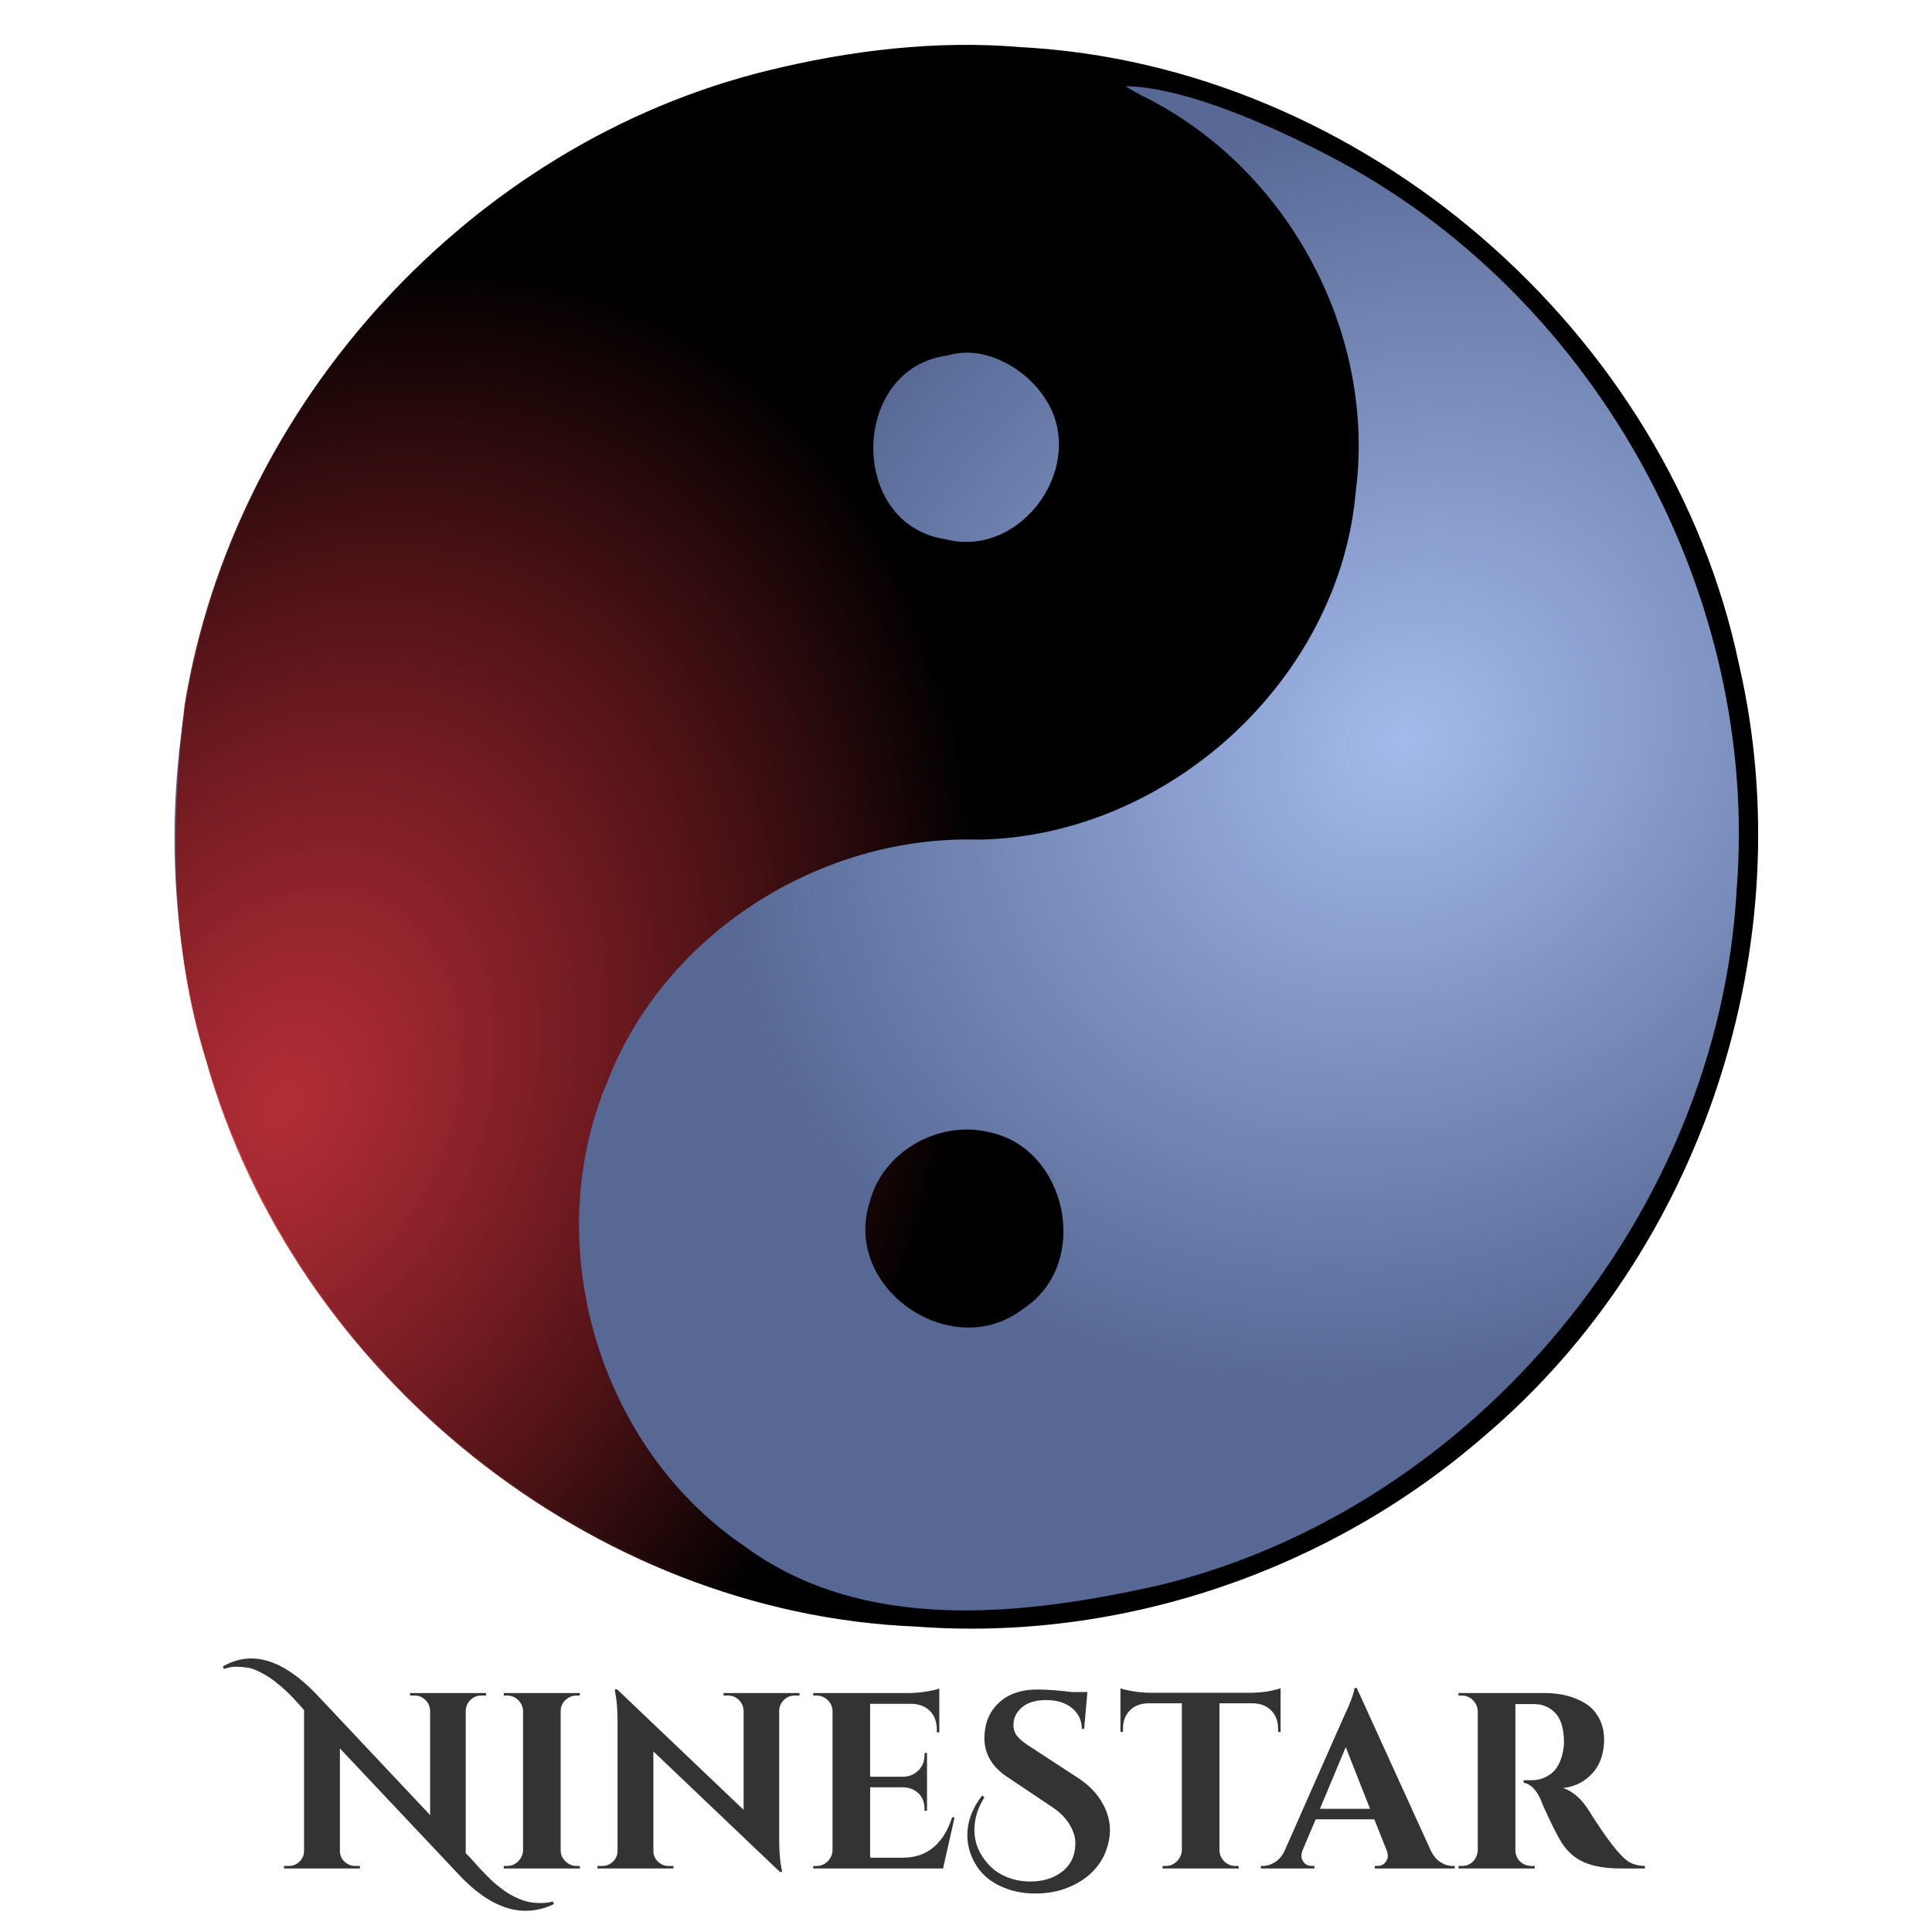
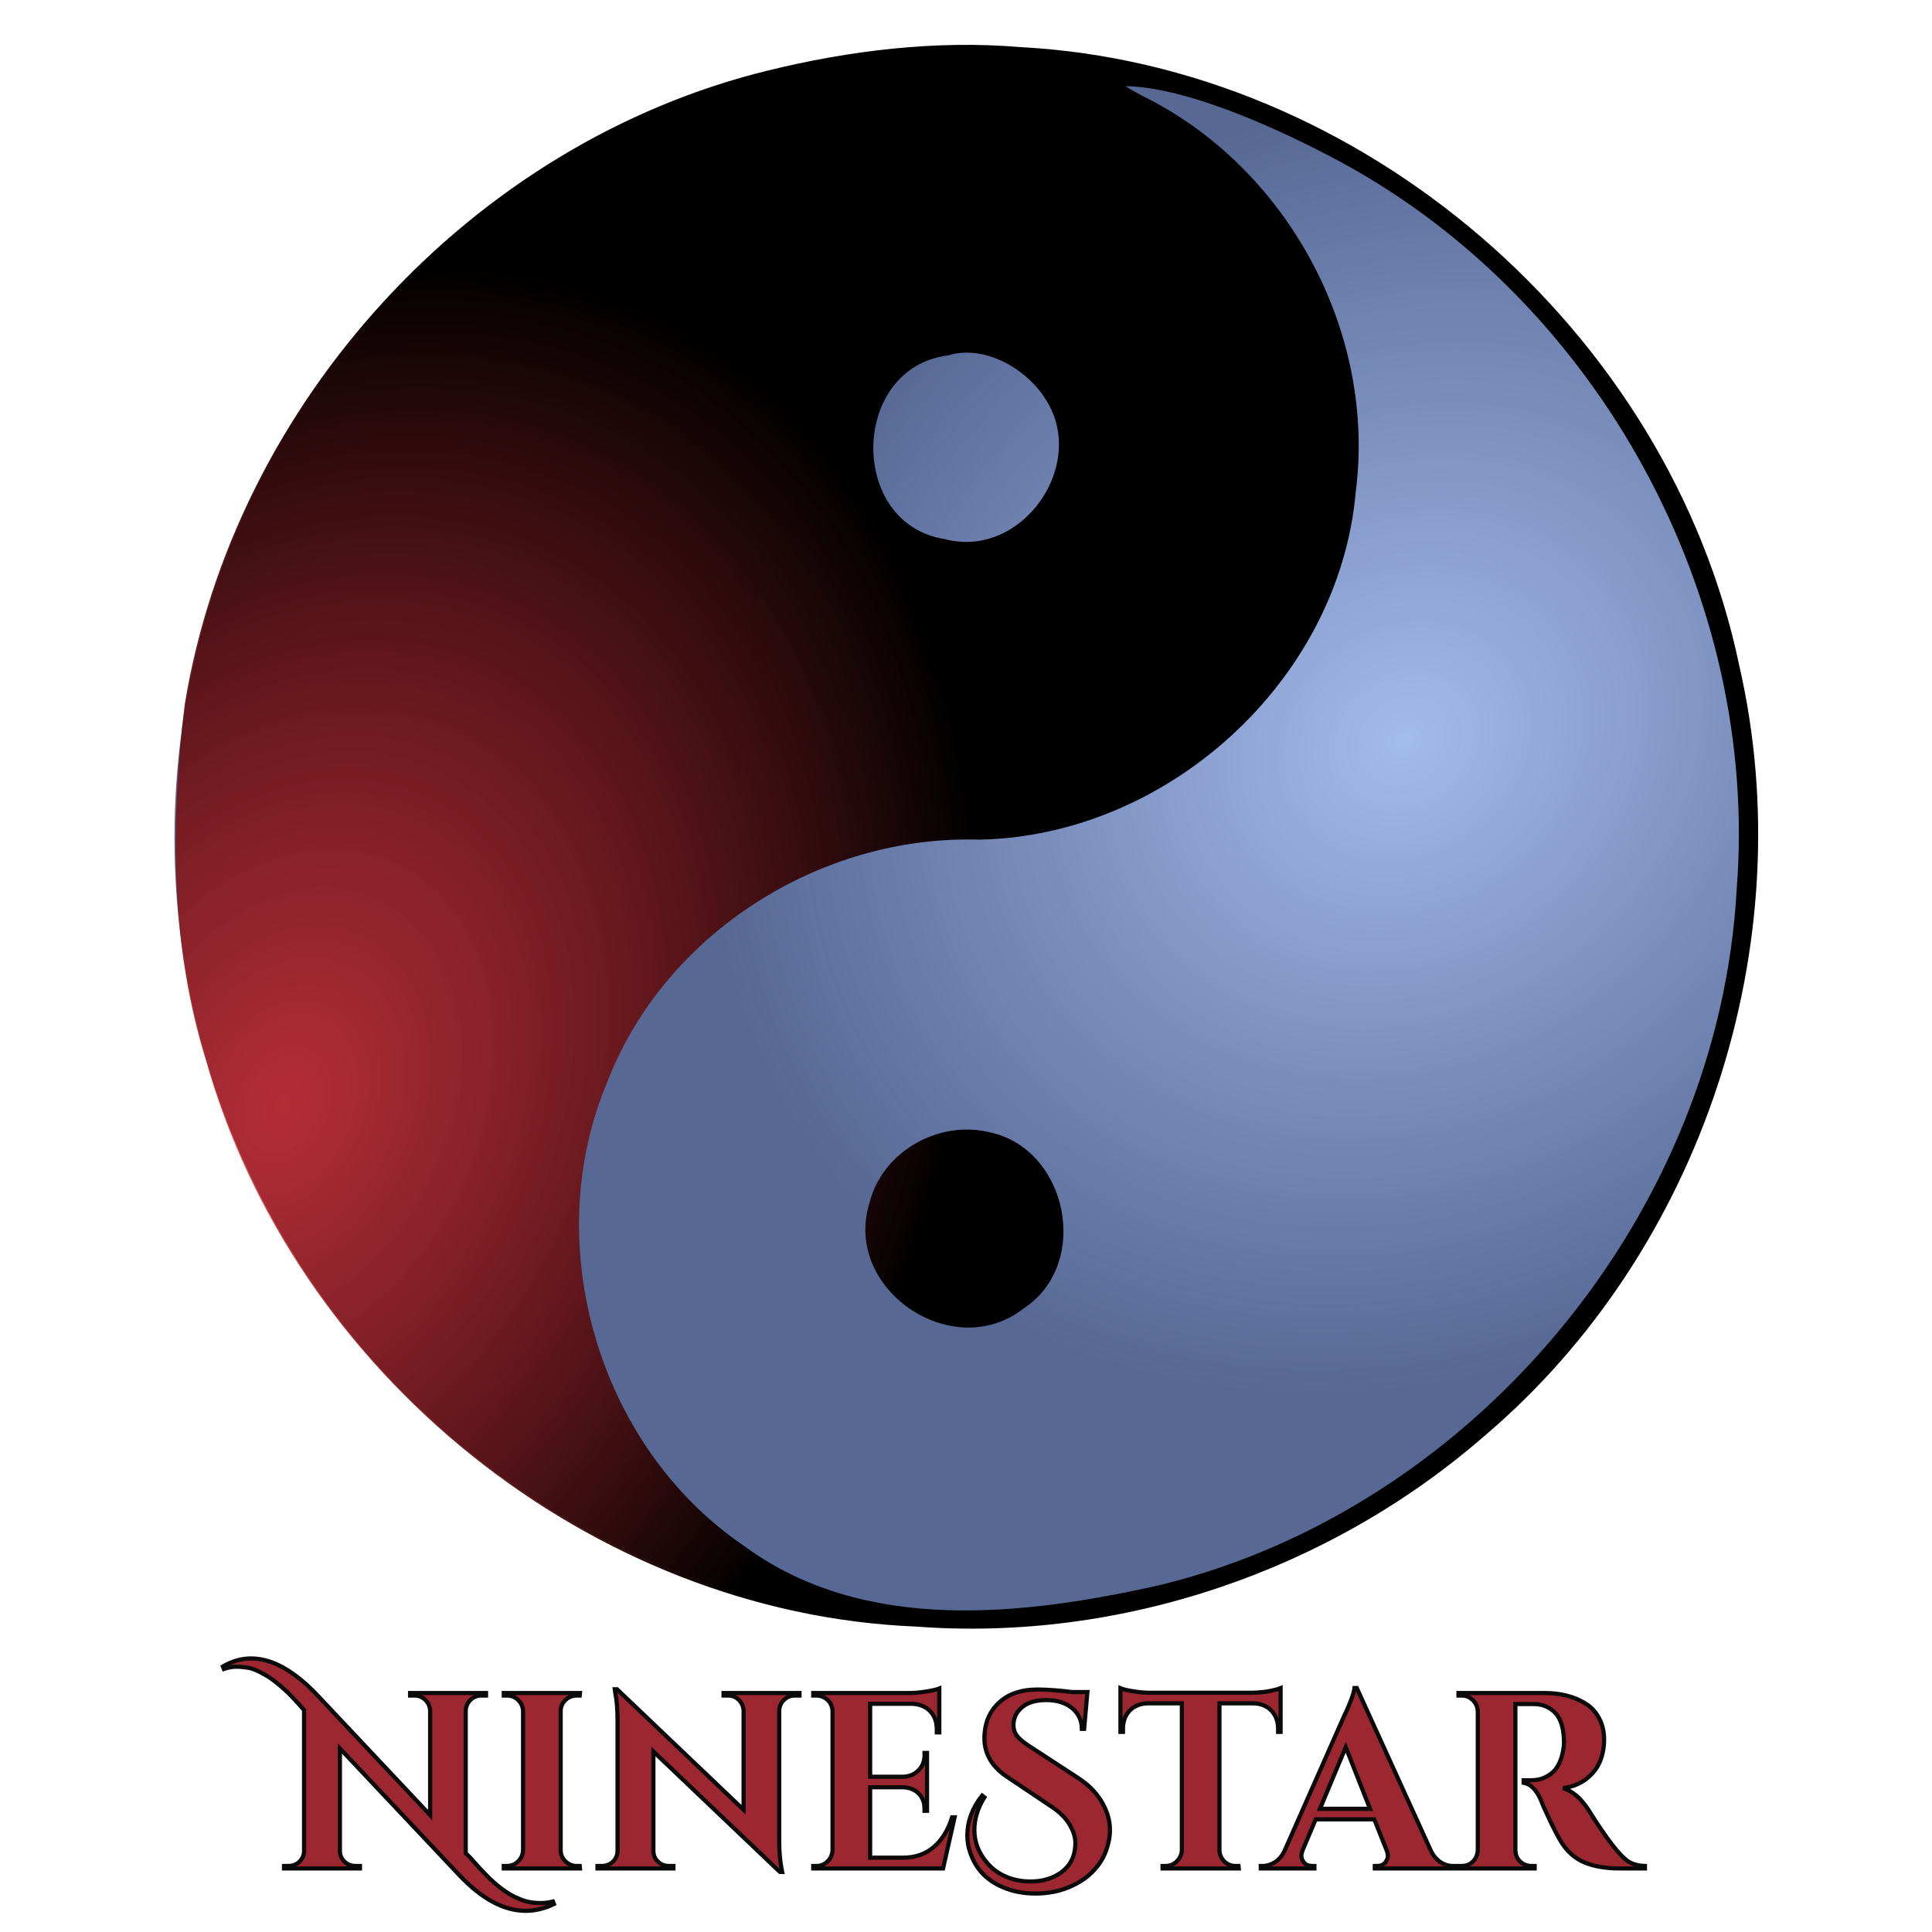
<svg xmlns="http://www.w3.org/2000/svg" viewBox="0 0 462.52 462.546" width="462.52" height="462.546" overflow="visible">
  <defs>
    <radialGradient id="gradient-3" gradientUnits="userSpaceOnUse" cx="448.077" cy="226.951" r="230" gradientTransform="matrix(-0.767497, 0.503715, -0.43678, -0.665508, 802.1679, 128.6021)">
      <stop offset="0" style="stop-color: rgba(133, 164, 230, 1)" />
      <stop offset="1" style="stop-color: rgba(19, 43, 105, 0.953);" />
    </radialGradient>
    <radialGradient id="gradient-2" gradientUnits="userSpaceOnUse" cx="31.799" cy="309.479" r="231.09" gradientTransform="matrix(0.740642, 0.347903, -0.471223, 1.003171, 154.0808, -12.04439)">
      <stop offset="0" style="stop-color: rgba(209, 27, 27, 0.76);" />
      <stop offset="1" style="stop-color: rgba(0, 0, 0, 1)" />
    </radialGradient>
  </defs>
  <g transform="matrix(0.819766, 0, 0, 0.819766, 41.77255, 10.74028)">
    <g id="layer1">
      <g id="g2100">
        <circle id="path1366" cx="230" cy="231.565" r="230" style="fill: url(#gradient-3); fill-opacity: 0.75;" />
        <path d="M247.09,0.664c99.647,5.197,189.384,82.819,209.828,180.264c18.801,81.356-10.646,171.379-74.43,225.417        c-45.255,39.36-106.073,60.106-165.98,55.591c-94.876-3.852-181.74-74.166-207.295-165.361        c-10.475-33.514-10.445-69.492-6.215-104.01C17.413,104.671,86.55,28.758,173.232,7.516        C197.2,1.625,222.447-1.441,247.09,0.664z M282.59,14.85c42.271,20.75,68.405,68.82,62.41,115.59        c-4.789,55.133-54.945,100.693-110.076,101.68c-46.156-1.424-91.676,27.277-108.445,70.59        c-20.08,47.358-2.724,106.799,39.938,135.721c34.97,25.778,81.759,20.311,121.559,11.352        c91.998-22.549,163.129-108.714,168.269-203.226c6.711-85.292-40.25-171.392-115.391-212.214        c-18.817-10.162-45.538-22.039-63.142-22.283l1.947,1.191L282.59,14.85L282.59,14.85z M237.59,317.482        c23.295,4.478,30.344,38.686,10.257,51.65c-20.586,16.035-52.913-5.777-44.799-31.188        C206.774,323.319,222.959,314.094,237.59,317.482z M225.91,90.697c-28.562,3.572-29.325,49.348-0.806,53.67        c22.57,5.914,42.185-22.295,28.877-41.521C248.33,94.286,236.294,87.498,225.91,90.697z" style="fill: url(#gradient-2);" />
      </g>
    </g>
  </g>
-   <path d="M 122.209 453.604 L 122.209 453.604 L 122.209 453.604 C 122.869 453.984 123.619 454.344 124.459 454.684 L 124.459 454.684 L 124.459 454.684 C 125.299 455.024 126.109 455.264 126.889 455.404 L 126.889 455.404 L 126.889 455.404 C 127.669 455.544 128.529 455.614 129.469 455.614 L 129.469 455.614 L 129.469 455.614 C 130.409 455.614 131.379 455.494 132.379 455.254 L 132.379 455.254 L 132.619 455.854 L 132.619 455.854 C 130.379 456.934 128.119 457.474 125.839 457.474 L 125.839 457.474 L 125.839 457.474 C 120.599 457.474 115.259 454.574 109.819 448.774 L 109.819 448.774 L 81.379 418.594 L 81.379 443.134 L 81.379 443.134 C 81.379 444.134 81.739 444.984 82.459 445.684 L 82.459 445.684 L 82.459 445.684 C 83.179 446.384 84.039 446.734 85.039 446.734 L 85.039 446.734 L 86.179 446.734 L 86.179 447.334 L 67.999 447.334 L 67.999 446.734 L 69.079 446.734 L 69.079 446.734 C 70.119 446.734 70.999 446.384 71.719 445.684 L 71.719 445.684 L 71.719 445.684 C 72.439 444.984 72.799 444.114 72.799 443.074 L 72.799 443.074 L 72.799 409.414 L 72.799 409.414 C 70.839 407.174 69.359 405.604 68.359 404.704 L 68.359 404.704 L 68.359 404.704 C 67.359 403.804 66.469 403.054 65.689 402.454 L 65.689 402.454 L 65.689 402.454 C 64.909 401.854 64.159 401.354 63.439 400.954 L 63.439 400.954 L 63.439 400.954 C 61.759 399.994 60.409 399.434 59.389 399.274 L 59.389 399.274 L 59.389 399.274 C 58.369 399.114 57.409 399.034 56.509 399.034 L 56.509 399.034 L 56.509 399.034 C 55.609 399.034 54.639 399.214 53.599 399.574 L 53.599 399.574 L 53.359 398.974 L 53.359 398.974 C 55.559 397.694 57.819 397.054 60.139 397.054 L 60.139 397.054 L 60.139 397.054 C 65.179 397.054 70.519 400.054 76.159 406.054 L 76.159 406.054 L 102.979 434.554 L 102.979 409.594 L 102.979 409.594 C 102.939 408.554 102.559 407.684 101.839 406.984 L 101.839 406.984 L 101.839 406.984 C 101.119 406.284 100.259 405.934 99.259 405.934 L 99.259 405.934 L 98.179 405.934 L 98.179 405.334 L 116.359 405.334 L 116.359 405.934 L 115.219 405.934 L 115.219 405.934 C 114.219 405.934 113.359 406.284 112.639 406.984 L 112.639 406.984 L 112.639 406.984 C 111.919 407.684 111.539 408.534 111.499 409.534 L 111.499 409.534 L 111.499 443.674 L 112.459 444.634 L 112.459 444.634 C 112.699 444.874 113.069 445.284 113.569 445.864 L 113.569 445.864 L 113.569 445.864 C 114.069 446.444 114.519 446.944 114.919 447.364 L 114.919 447.364 L 114.919 447.364 C 115.319 447.784 115.829 448.314 116.449 448.954 L 116.449 448.954 L 116.449 448.954 C 117.069 449.594 117.649 450.154 118.189 450.634 L 118.189 450.634 L 118.189 450.634 C 118.729 451.114 119.369 451.634 120.109 452.194 L 120.109 452.194 L 120.109 452.194 C 120.849 452.754 121.549 453.224 122.209 453.604 ZM 120.612 446.734 L 121.392 446.734 L 121.392 446.734 C 122.432 446.734 123.322 446.364 124.062 445.624 L 124.062 445.624 L 124.062 445.624 C 124.802 444.884 125.192 443.994 125.232 442.954 L 125.232 442.954 L 125.232 409.654 L 125.232 409.654 C 125.192 408.614 124.802 407.734 124.062 407.014 L 124.062 407.014 L 124.062 407.014 C 123.322 406.294 122.432 405.934 121.392 405.934 L 121.392 405.934 L 120.612 405.934 L 120.612 405.334 L 138.852 405.334 L 138.792 405.934 L 138.072 405.934 L 138.072 405.934 C 137.032 405.934 136.132 406.294 135.372 407.014 L 135.372 407.014 L 135.372 407.014 C 134.612 407.734 134.232 408.614 134.232 409.654 L 134.232 409.654 L 134.232 442.954 L 134.232 442.954 C 134.232 443.994 134.612 444.884 135.372 445.624 L 135.372 445.624 L 135.372 445.624 C 136.132 446.364 137.032 446.734 138.072 446.734 L 138.072 446.734 L 138.792 446.734 L 138.852 447.334 L 120.612 447.334 L 120.612 446.734 ZM 191.409 405.934 L 190.269 405.934 L 190.269 405.934 C 189.269 405.934 188.409 406.284 187.689 406.984 L 187.689 406.984 L 187.689 406.984 C 186.969 407.684 186.589 408.534 186.549 409.534 L 186.549 409.534 L 186.549 440.494 L 186.549 440.494 C 186.549 443.174 186.729 445.434 187.089 447.274 L 187.089 447.274 L 187.269 448.174 L 186.729 448.174 L 156.429 419.314 L 156.429 443.134 L 156.429 443.134 C 156.429 444.134 156.789 444.984 157.509 445.684 L 157.509 445.684 L 157.509 445.684 C 158.229 446.384 159.089 446.734 160.089 446.734 L 160.089 446.734 L 161.229 446.734 L 161.229 447.334 L 143.049 447.334 L 143.049 446.734 L 144.129 446.734 L 144.129 446.734 C 145.169 446.734 146.049 446.384 146.769 445.684 L 146.769 445.684 L 146.769 445.684 C 147.489 444.984 147.849 444.114 147.849 443.074 L 147.849 443.074 L 147.849 411.934 L 147.849 411.934 C 147.849 409.294 147.669 407.094 147.309 405.334 L 147.309 405.334 L 147.189 404.434 L 147.729 404.434 L 178.029 433.294 L 178.029 409.594 L 178.029 409.594 C 177.989 408.554 177.609 407.684 176.889 406.984 L 176.889 406.984 L 176.889 406.984 C 176.169 406.284 175.309 405.934 174.309 405.934 L 174.309 405.934 L 173.229 405.934 L 173.229 405.334 L 191.409 405.334 L 191.409 405.934 ZM 194.702 446.734 L 195.482 446.734 L 195.482 446.734 C 196.522 446.734 197.412 446.364 198.152 445.624 L 198.152 445.624 L 198.152 445.624 C 198.892 444.884 199.282 443.994 199.322 442.954 L 199.322 442.954 L 199.322 409.534 L 199.322 409.534 C 199.202 408.134 198.542 407.094 197.342 406.414 L 197.342 406.414 L 197.342 406.414 C 196.742 406.094 196.122 405.934 195.482 405.934 L 195.482 405.934 L 194.702 405.934 L 194.702 405.334 L 217.682 405.334 L 217.682 405.334 C 218.922 405.334 220.282 405.214 221.762 404.974 L 221.762 404.974 L 221.762 404.974 C 223.242 404.734 224.282 404.494 224.882 404.254 L 224.882 404.254 L 224.882 414.754 L 224.282 414.754 L 224.282 414.034 L 224.282 414.034 C 224.282 412.234 223.752 410.784 222.692 409.684 L 222.692 409.684 L 222.692 409.684 C 221.632 408.584 220.202 407.994 218.402 407.914 L 218.402 407.914 L 208.322 407.914 L 208.322 425.374 L 216.242 425.374 L 216.242 425.374 C 217.722 425.334 218.942 424.824 219.902 423.844 L 219.902 423.844 L 219.902 423.844 C 220.862 422.864 221.342 421.654 221.342 420.214 L 221.342 420.214 L 221.342 419.674 L 221.942 419.674 L 221.942 433.534 L 221.342 433.534 L 221.342 433.054 L 221.342 433.054 C 221.342 431.054 220.542 429.574 218.942 428.614 L 218.942 428.614 L 218.942 428.614 C 218.142 428.174 217.262 427.934 216.302 427.894 L 216.302 427.894 L 208.322 427.894 L 208.322 444.754 L 216.182 444.754 L 216.182 444.754 C 219.102 444.754 221.552 443.914 223.532 442.234 L 223.532 442.234 L 223.532 442.234 C 225.512 440.554 226.982 438.174 227.942 435.094 L 227.942 435.094 L 228.542 435.094 L 225.782 447.334 L 194.702 447.334 L 194.702 446.734 ZM 235.137 429.874 L 235.677 430.294 L 235.677 430.294 C 234.077 432.854 233.277 435.474 233.277 438.154 L 233.277 438.154 L 233.277 438.154 C 233.277 441.074 234.337 443.734 236.457 446.134 L 236.457 446.134 L 236.457 446.134 C 237.617 447.494 239.087 448.554 240.867 449.314 L 240.867 449.314 L 240.867 449.314 C 242.647 450.074 244.597 450.454 246.717 450.454 L 246.717 450.454 L 246.717 450.454 C 248.837 450.454 250.737 450.054 252.417 449.254 L 252.417 449.254 L 252.417 449.254 C 255.777 447.614 257.457 444.934 257.457 441.214 L 257.457 441.214 L 257.457 441.214 C 257.457 439.814 256.987 438.334 256.047 436.774 L 256.047 436.774 L 256.047 436.774 C 255.107 435.214 253.697 433.814 251.817 432.574 L 251.817 432.574 L 241.617 425.734 L 241.617 425.734 C 237.657 423.254 235.677 420.054 235.677 416.134 L 235.677 416.134 L 235.677 416.134 C 235.677 415.734 235.697 415.334 235.737 414.934 L 235.737 414.934 L 235.737 414.934 C 235.977 411.854 237.207 409.344 239.427 407.404 L 239.427 407.404 L 239.427 407.404 C 241.647 405.464 244.617 404.494 248.337 404.494 L 248.337 404.494 L 248.337 404.494 C 250.617 404.494 253.377 404.694 256.617 405.094 L 256.617 405.094 L 260.337 405.094 L 259.557 413.914 L 259.017 413.914 L 259.017 413.914 C 258.977 411.834 258.177 410.164 256.617 408.904 L 256.617 408.904 L 256.617 408.904 C 255.057 407.644 252.997 407.014 250.437 407.014 L 250.437 407.014 L 250.437 407.014 C 247.317 407.014 245.057 407.954 243.657 409.834 L 243.657 409.834 L 243.657 409.834 C 242.977 410.794 242.637 411.834 242.637 412.954 L 242.637 412.954 L 242.637 412.954 C 242.637 414.074 242.977 415.024 243.657 415.804 L 243.657 415.804 L 243.657 415.804 C 244.337 416.584 245.417 417.434 246.897 418.354 L 246.897 418.354 L 258.117 425.674 L 258.117 425.674 C 260.397 427.154 262.177 428.894 263.457 430.894 L 263.457 430.894 L 263.457 430.894 C 264.977 433.254 265.737 435.674 265.737 438.154 L 265.737 438.154 L 265.737 438.154 C 265.737 439.754 265.407 441.444 264.747 443.224 L 264.747 443.224 L 264.747 443.224 C 264.087 445.004 263.007 446.654 261.507 448.174 L 261.507 448.174 L 261.507 448.174 C 260.007 449.694 258.077 450.934 255.717 451.894 L 255.717 451.894 L 255.717 451.894 C 253.357 452.854 250.747 453.334 247.887 453.334 L 247.887 453.334 L 247.887 453.334 C 245.027 453.334 242.437 452.834 240.117 451.834 L 240.117 451.834 L 240.117 451.834 C 235.837 450.034 233.117 446.894 231.957 442.414 L 231.957 442.414 L 231.957 442.414 C 231.717 441.454 231.597 440.454 231.597 439.414 L 231.597 439.414 L 231.597 439.414 C 231.597 436.054 232.777 432.874 235.137 429.874 L 235.137 429.874 ZM 299.992 407.794 L 291.952 407.794 L 291.952 443.014 L 291.952 443.014 C 291.992 444.054 292.382 444.934 293.122 445.654 L 293.122 445.654 L 293.122 445.654 C 293.862 446.374 294.752 446.734 295.792 446.734 L 295.792 446.734 L 296.512 446.734 L 296.572 447.334 L 278.332 447.334 L 278.332 446.734 L 279.112 446.734 L 279.112 446.734 C 280.112 446.734 280.982 446.374 281.722 445.654 L 281.722 445.654 L 281.722 445.654 C 282.462 444.934 282.872 444.074 282.952 443.074 L 282.952 443.074 L 282.952 407.794 L 274.852 407.794 L 274.852 407.794 C 273.012 407.834 271.552 408.414 270.472 409.534 L 270.472 409.534 L 270.472 409.534 C 269.392 410.654 268.852 412.114 268.852 413.914 L 268.852 413.914 L 268.852 414.634 L 268.252 414.634 L 268.252 404.194 L 268.252 404.194 C 268.812 404.434 269.822 404.674 271.282 404.914 L 271.282 404.914 L 271.282 404.914 C 272.742 405.154 274.092 405.274 275.332 405.274 L 275.332 405.274 L 299.512 405.274 L 299.512 405.274 C 301.472 405.234 303.072 405.074 304.312 404.794 L 304.312 404.794 L 304.312 404.794 C 305.552 404.514 306.312 404.314 306.592 404.194 L 306.592 404.194 L 306.592 414.634 L 305.992 414.634 L 305.992 413.914 L 305.992 413.914 C 305.992 412.114 305.452 410.654 304.372 409.534 L 304.372 409.534 L 304.372 409.534 C 303.292 408.414 301.832 407.834 299.992 407.794 L 299.992 407.794 ZM 347.747 446.734 L 347.747 446.734 L 348.287 446.734 L 348.287 447.334 L 329.147 447.334 L 329.147 446.734 L 329.687 446.734 L 329.687 446.734 C 330.567 446.734 331.217 446.464 331.637 445.924 L 331.637 445.924 L 331.637 445.924 C 332.057 445.384 332.267 444.874 332.267 444.394 L 332.267 444.394 L 332.267 444.394 C 332.267 443.914 332.167 443.434 331.967 442.954 L 331.967 442.954 L 329.027 435.574 L 314.987 435.574 L 311.867 442.954 L 311.867 442.954 C 311.667 443.474 311.567 443.964 311.567 444.424 L 311.567 444.424 L 311.567 444.424 C 311.567 444.884 311.777 445.384 312.197 445.924 L 312.197 445.924 L 312.197 445.924 C 312.617 446.464 313.287 446.734 314.207 446.734 L 314.207 446.734 L 314.687 446.734 L 314.687 447.334 L 301.847 447.334 L 301.847 446.734 L 302.387 446.734 L 302.387 446.734 C 303.307 446.734 304.227 446.454 305.147 445.894 L 305.147 445.894 L 305.147 445.894 C 306.067 445.334 306.827 444.494 307.427 443.374 L 307.427 443.374 L 321.287 411.994 L 321.287 411.994 C 323.167 408.034 324.167 405.414 324.287 404.134 L 324.287 404.134 L 324.827 404.134 L 342.647 443.254 L 342.647 443.254 C 343.247 444.414 344.007 445.284 344.927 445.864 L 344.927 445.864 L 344.927 445.864 C 345.847 446.444 346.787 446.734 347.747 446.734 Z M 322.187 418.294 L 316.007 433.054 L 328.007 433.054 L 322.187 418.294 ZM 365.561 407.974 L 365.561 407.974 L 362.981 407.974 L 362.981 407.974 C 362.901 407.974 362.841 407.974 362.801 407.974 L 362.801 407.974 L 362.801 442.954 L 362.801 442.954 C 362.841 444.434 363.481 445.534 364.721 446.254 L 364.721 446.254 L 364.721 446.254 C 365.321 446.574 365.961 446.734 366.641 446.734 L 366.641 446.734 L 367.421 446.734 L 367.421 447.334 L 349.181 447.334 L 349.181 446.734 L 349.961 446.734 L 349.961 446.734 C 351.401 446.734 352.501 446.114 353.261 444.874 L 353.261 444.874 L 353.261 444.874 C 353.581 444.314 353.761 443.694 353.801 443.014 L 353.801 443.014 L 353.801 409.714 L 353.801 409.714 C 353.761 408.674 353.371 407.784 352.631 407.044 L 352.631 407.044 L 352.631 407.044 C 351.891 406.304 351.001 405.934 349.961 405.934 L 349.961 405.934 L 349.181 405.934 L 349.181 405.334 L 369.761 405.334 L 369.761 405.334 C 373.641 405.334 376.921 406.174 379.601 407.854 L 379.601 407.854 L 379.601 407.854 C 380.961 408.694 382.041 409.864 382.841 411.364 L 382.841 411.364 L 382.841 411.364 C 383.641 412.864 384.041 414.564 384.041 416.464 L 384.041 416.464 L 384.041 416.464 C 384.041 418.364 383.711 420.114 383.051 421.714 L 383.051 421.714 L 383.051 421.714 C 382.391 423.314 381.291 424.714 379.751 425.914 L 379.751 425.914 L 379.751 425.914 C 378.211 427.114 376.361 427.834 374.201 428.074 L 374.201 428.074 L 374.201 428.074 C 376.521 428.834 378.561 430.594 380.321 433.354 L 380.321 433.354 L 380.321 433.354 C 384.641 440.274 387.841 444.394 389.921 445.714 L 389.921 445.714 L 389.921 445.714 C 390.961 446.354 392.261 446.694 393.821 446.734 L 393.821 446.734 L 393.821 447.334 L 387.941 447.334 L 387.941 447.334 C 384.541 447.334 381.701 446.864 379.421 445.924 L 379.421 445.924 L 379.421 445.924 C 377.141 444.984 375.281 443.374 373.841 441.094 L 373.841 441.094 L 373.841 441.094 C 373.121 439.934 372.201 438.184 371.081 435.844 L 371.081 435.844 L 371.081 435.844 C 369.961 433.504 369.221 431.834 368.861 430.834 L 368.861 430.834 L 368.861 430.834 C 367.781 428.434 366.421 427.094 364.781 426.814 L 364.781 426.814 L 364.781 426.214 L 366.641 426.214 L 366.641 426.214 C 368.441 426.214 370.031 425.674 371.411 424.594 L 371.411 424.594 L 371.411 424.594 C 372.791 423.514 373.721 421.754 374.201 419.314 L 374.201 419.314 L 374.201 419.314 C 374.361 418.474 374.441 417.814 374.441 417.334 L 374.441 417.334 L 374.441 417.334 C 374.441 414.054 373.781 411.684 372.461 410.224 L 372.461 410.224 L 372.461 410.224 C 371.141 408.764 369.441 408.014 367.361 407.974 L 367.361 407.974 L 367.361 407.974 C 366.961 407.974 366.361 407.974 365.561 407.974 Z" transform="matrix(1, 0, 0, 1, 0, -7.105427357601002e-15)" style="fill: rgb(51, 51, 51); white-space: pre;" />
+   <path d="M 122.209 453.604 L 122.209 453.604 L 122.209 453.604 C 122.869 453.984 123.619 454.344 124.459 454.684 L 124.459 454.684 L 124.459 454.684 C 125.299 455.024 126.109 455.264 126.889 455.404 L 126.889 455.404 L 126.889 455.404 C 127.669 455.544 128.529 455.614 129.469 455.614 L 129.469 455.614 L 129.469 455.614 C 130.409 455.614 131.379 455.494 132.379 455.254 L 132.379 455.254 L 132.619 455.854 L 132.619 455.854 C 130.379 456.934 128.119 457.474 125.839 457.474 L 125.839 457.474 L 125.839 457.474 C 120.599 457.474 115.259 454.574 109.819 448.774 L 109.819 448.774 L 81.379 418.594 L 81.379 443.134 L 81.379 443.134 C 81.379 444.134 81.739 444.984 82.459 445.684 L 82.459 445.684 L 82.459 445.684 C 83.179 446.384 84.039 446.734 85.039 446.734 L 85.039 446.734 L 86.179 446.734 L 86.179 447.334 L 67.999 447.334 L 67.999 446.734 L 69.079 446.734 L 69.079 446.734 C 70.119 446.734 70.999 446.384 71.719 445.684 L 71.719 445.684 L 71.719 445.684 C 72.439 444.984 72.799 444.114 72.799 443.074 L 72.799 443.074 L 72.799 409.414 L 72.799 409.414 C 70.839 407.174 69.359 405.604 68.359 404.704 L 68.359 404.704 L 68.359 404.704 C 67.359 403.804 66.469 403.054 65.689 402.454 L 65.689 402.454 L 65.689 402.454 C 64.909 401.854 64.159 401.354 63.439 400.954 L 63.439 400.954 L 63.439 400.954 C 61.759 399.994 60.409 399.434 59.389 399.274 L 59.389 399.274 L 59.389 399.274 C 58.369 399.114 57.409 399.034 56.509 399.034 L 56.509 399.034 L 56.509 399.034 C 55.609 399.034 54.639 399.214 53.599 399.574 L 53.599 399.574 L 53.359 398.974 L 53.359 398.974 C 55.559 397.694 57.819 397.054 60.139 397.054 L 60.139 397.054 L 60.139 397.054 C 65.179 397.054 70.519 400.054 76.159 406.054 L 76.159 406.054 L 102.979 434.554 L 102.979 409.594 L 102.979 409.594 C 102.939 408.554 102.559 407.684 101.839 406.984 L 101.839 406.984 L 101.839 406.984 C 101.119 406.284 100.259 405.934 99.259 405.934 L 99.259 405.934 L 98.179 405.934 L 98.179 405.334 L 116.359 405.334 L 116.359 405.934 L 115.219 405.934 L 115.219 405.934 C 114.219 405.934 113.359 406.284 112.639 406.984 L 112.639 406.984 L 112.639 406.984 C 111.919 407.684 111.539 408.534 111.499 409.534 L 111.499 409.534 L 111.499 443.674 L 112.459 444.634 L 112.459 444.634 C 112.699 444.874 113.069 445.284 113.569 445.864 L 113.569 445.864 L 113.569 445.864 C 114.069 446.444 114.519 446.944 114.919 447.364 L 114.919 447.364 L 114.919 447.364 C 115.319 447.784 115.829 448.314 116.449 448.954 L 116.449 448.954 L 116.449 448.954 C 117.069 449.594 117.649 450.154 118.189 450.634 L 118.189 450.634 L 118.189 450.634 C 118.729 451.114 119.369 451.634 120.109 452.194 L 120.109 452.194 L 120.109 452.194 C 120.849 452.754 121.549 453.224 122.209 453.604 ZM 120.612 446.734 L 121.392 446.734 L 121.392 446.734 C 122.432 446.734 123.322 446.364 124.062 445.624 L 124.062 445.624 L 124.062 445.624 C 124.802 444.884 125.192 443.994 125.232 442.954 L 125.232 442.954 L 125.232 409.654 L 125.232 409.654 C 125.192 408.614 124.802 407.734 124.062 407.014 L 124.062 407.014 L 124.062 407.014 C 123.322 406.294 122.432 405.934 121.392 405.934 L 121.392 405.934 L 120.612 405.934 L 120.612 405.334 L 138.852 405.334 L 138.792 405.934 L 138.072 405.934 L 138.072 405.934 C 137.032 405.934 136.132 406.294 135.372 407.014 L 135.372 407.014 L 135.372 407.014 C 134.612 407.734 134.232 408.614 134.232 409.654 L 134.232 409.654 L 134.232 442.954 L 134.232 442.954 C 134.232 443.994 134.612 444.884 135.372 445.624 L 135.372 445.624 L 135.372 445.624 C 136.132 446.364 137.032 446.734 138.072 446.734 L 138.072 446.734 L 138.792 446.734 L 138.852 447.334 L 120.612 447.334 L 120.612 446.734 ZM 191.409 405.934 L 190.269 405.934 L 190.269 405.934 C 189.269 405.934 188.409 406.284 187.689 406.984 L 187.689 406.984 L 187.689 406.984 C 186.969 407.684 186.589 408.534 186.549 409.534 L 186.549 409.534 L 186.549 440.494 L 186.549 440.494 C 186.549 443.174 186.729 445.434 187.089 447.274 L 187.089 447.274 L 187.269 448.174 L 186.729 448.174 L 156.429 419.314 L 156.429 443.134 L 156.429 443.134 C 156.429 444.134 156.789 444.984 157.509 445.684 L 157.509 445.684 L 157.509 445.684 C 158.229 446.384 159.089 446.734 160.089 446.734 L 160.089 446.734 L 161.229 446.734 L 161.229 447.334 L 143.049 447.334 L 143.049 446.734 L 144.129 446.734 L 144.129 446.734 C 145.169 446.734 146.049 446.384 146.769 445.684 L 146.769 445.684 L 146.769 445.684 C 147.489 444.984 147.849 444.114 147.849 443.074 L 147.849 443.074 L 147.849 411.934 L 147.849 411.934 C 147.849 409.294 147.669 407.094 147.309 405.334 L 147.309 405.334 L 147.189 404.434 L 147.729 404.434 L 178.029 433.294 L 178.029 409.594 L 178.029 409.594 C 177.989 408.554 177.609 407.684 176.889 406.984 L 176.889 406.984 L 176.889 406.984 C 176.169 406.284 175.309 405.934 174.309 405.934 L 174.309 405.934 L 173.229 405.934 L 173.229 405.334 L 191.409 405.334 L 191.409 405.934 ZM 194.702 446.734 L 195.482 446.734 L 195.482 446.734 C 196.522 446.734 197.412 446.364 198.152 445.624 L 198.152 445.624 L 198.152 445.624 C 198.892 444.884 199.282 443.994 199.322 442.954 L 199.322 442.954 L 199.322 409.534 L 199.322 409.534 C 199.202 408.134 198.542 407.094 197.342 406.414 L 197.342 406.414 L 197.342 406.414 C 196.742 406.094 196.122 405.934 195.482 405.934 L 195.482 405.934 L 194.702 405.934 L 194.702 405.334 L 217.682 405.334 L 217.682 405.334 C 218.922 405.334 220.282 405.214 221.762 404.974 L 221.762 404.974 L 221.762 404.974 C 223.242 404.734 224.282 404.494 224.882 404.254 L 224.882 404.254 L 224.882 414.754 L 224.282 414.754 L 224.282 414.034 L 224.282 414.034 C 224.282 412.234 223.752 410.784 222.692 409.684 L 222.692 409.684 L 222.692 409.684 C 221.632 408.584 220.202 407.994 218.402 407.914 L 218.402 407.914 L 208.322 407.914 L 208.322 425.374 L 216.242 425.374 L 216.242 425.374 C 217.722 425.334 218.942 424.824 219.902 423.844 L 219.902 423.844 L 219.902 423.844 C 220.862 422.864 221.342 421.654 221.342 420.214 L 221.342 420.214 L 221.342 419.674 L 221.942 419.674 L 221.942 433.534 L 221.342 433.534 L 221.342 433.054 L 221.342 433.054 C 221.342 431.054 220.542 429.574 218.942 428.614 L 218.942 428.614 L 218.942 428.614 C 218.142 428.174 217.262 427.934 216.302 427.894 L 216.302 427.894 L 208.322 427.894 L 208.322 444.754 L 216.182 444.754 L 216.182 444.754 C 219.102 444.754 221.552 443.914 223.532 442.234 L 223.532 442.234 L 223.532 442.234 C 225.512 440.554 226.982 438.174 227.942 435.094 L 227.942 435.094 L 228.542 435.094 L 225.782 447.334 L 194.702 447.334 L 194.702 446.734 ZM 235.137 429.874 L 235.677 430.294 L 235.677 430.294 C 234.077 432.854 233.277 435.474 233.277 438.154 L 233.277 438.154 L 233.277 438.154 C 233.277 441.074 234.337 443.734 236.457 446.134 L 236.457 446.134 L 236.457 446.134 C 237.617 447.494 239.087 448.554 240.867 449.314 L 240.867 449.314 L 240.867 449.314 C 242.647 450.074 244.597 450.454 246.717 450.454 L 246.717 450.454 L 246.717 450.454 C 248.837 450.454 250.737 450.054 252.417 449.254 L 252.417 449.254 L 252.417 449.254 C 255.777 447.614 257.457 444.934 257.457 441.214 L 257.457 441.214 L 257.457 441.214 C 257.457 439.814 256.987 438.334 256.047 436.774 L 256.047 436.774 L 256.047 436.774 C 255.107 435.214 253.697 433.814 251.817 432.574 L 251.817 432.574 L 241.617 425.734 L 241.617 425.734 C 237.657 423.254 235.677 420.054 235.677 416.134 L 235.677 416.134 L 235.677 416.134 C 235.677 415.734 235.697 415.334 235.737 414.934 L 235.737 414.934 L 235.737 414.934 C 235.977 411.854 237.207 409.344 239.427 407.404 L 239.427 407.404 L 239.427 407.404 C 241.647 405.464 244.617 404.494 248.337 404.494 L 248.337 404.494 L 248.337 404.494 C 250.617 404.494 253.377 404.694 256.617 405.094 L 256.617 405.094 L 260.337 405.094 L 259.557 413.914 L 259.017 413.914 L 259.017 413.914 C 258.977 411.834 258.177 410.164 256.617 408.904 L 256.617 408.904 L 256.617 408.904 C 255.057 407.644 252.997 407.014 250.437 407.014 L 250.437 407.014 L 250.437 407.014 C 247.317 407.014 245.057 407.954 243.657 409.834 L 243.657 409.834 L 243.657 409.834 C 242.977 410.794 242.637 411.834 242.637 412.954 L 242.637 412.954 L 242.637 412.954 C 242.637 414.074 242.977 415.024 243.657 415.804 L 243.657 415.804 L 243.657 415.804 C 244.337 416.584 245.417 417.434 246.897 418.354 L 246.897 418.354 L 258.117 425.674 L 258.117 425.674 C 260.397 427.154 262.177 428.894 263.457 430.894 L 263.457 430.894 L 263.457 430.894 C 264.977 433.254 265.737 435.674 265.737 438.154 L 265.737 438.154 L 265.737 438.154 C 265.737 439.754 265.407 441.444 264.747 443.224 L 264.747 443.224 L 264.747 443.224 C 264.087 445.004 263.007 446.654 261.507 448.174 L 261.507 448.174 L 261.507 448.174 C 260.007 449.694 258.077 450.934 255.717 451.894 L 255.717 451.894 L 255.717 451.894 C 253.357 452.854 250.747 453.334 247.887 453.334 L 247.887 453.334 L 247.887 453.334 C 245.027 453.334 242.437 452.834 240.117 451.834 L 240.117 451.834 L 240.117 451.834 C 235.837 450.034 233.117 446.894 231.957 442.414 L 231.957 442.414 L 231.957 442.414 C 231.717 441.454 231.597 440.454 231.597 439.414 L 231.597 439.414 L 231.597 439.414 C 231.597 436.054 232.777 432.874 235.137 429.874 L 235.137 429.874 ZM 299.992 407.794 L 291.952 407.794 L 291.952 443.014 L 291.952 443.014 C 291.992 444.054 292.382 444.934 293.122 445.654 L 293.122 445.654 L 293.122 445.654 C 293.862 446.374 294.752 446.734 295.792 446.734 L 295.792 446.734 L 296.512 446.734 L 296.572 447.334 L 278.332 447.334 L 278.332 446.734 L 279.112 446.734 L 279.112 446.734 C 280.112 446.734 280.982 446.374 281.722 445.654 L 281.722 445.654 L 281.722 445.654 C 282.462 444.934 282.872 444.074 282.952 443.074 L 282.952 443.074 L 282.952 407.794 L 274.852 407.794 L 274.852 407.794 C 273.012 407.834 271.552 408.414 270.472 409.534 L 270.472 409.534 L 270.472 409.534 C 269.392 410.654 268.852 412.114 268.852 413.914 L 268.852 413.914 L 268.852 414.634 L 268.252 414.634 L 268.252 404.194 L 268.252 404.194 C 268.812 404.434 269.822 404.674 271.282 404.914 L 271.282 404.914 L 271.282 404.914 C 272.742 405.154 274.092 405.274 275.332 405.274 L 275.332 405.274 L 299.512 405.274 L 299.512 405.274 C 301.472 405.234 303.072 405.074 304.312 404.794 L 304.312 404.794 L 304.312 404.794 C 305.552 404.514 306.312 404.314 306.592 404.194 L 306.592 404.194 L 306.592 414.634 L 305.992 414.634 L 305.992 413.914 L 305.992 413.914 C 305.992 412.114 305.452 410.654 304.372 409.534 L 304.372 409.534 L 304.372 409.534 C 303.292 408.414 301.832 407.834 299.992 407.794 L 299.992 407.794 ZM 347.747 446.734 L 347.747 446.734 L 348.287 446.734 L 348.287 447.334 L 329.147 447.334 L 329.147 446.734 L 329.687 446.734 L 329.687 446.734 C 330.567 446.734 331.217 446.464 331.637 445.924 L 331.637 445.924 L 331.637 445.924 C 332.057 445.384 332.267 444.874 332.267 444.394 L 332.267 444.394 L 332.267 444.394 C 332.267 443.914 332.167 443.434 331.967 442.954 L 331.967 442.954 L 329.027 435.574 L 314.987 435.574 L 311.867 442.954 L 311.867 442.954 C 311.667 443.474 311.567 443.964 311.567 444.424 L 311.567 444.424 L 311.567 444.424 C 311.567 444.884 311.777 445.384 312.197 445.924 L 312.197 445.924 L 312.197 445.924 C 312.617 446.464 313.287 446.734 314.207 446.734 L 314.207 446.734 L 314.687 446.734 L 314.687 447.334 L 301.847 447.334 L 301.847 446.734 L 302.387 446.734 L 302.387 446.734 C 303.307 446.734 304.227 446.454 305.147 445.894 L 305.147 445.894 L 305.147 445.894 C 306.067 445.334 306.827 444.494 307.427 443.374 L 307.427 443.374 L 321.287 411.994 L 321.287 411.994 C 323.167 408.034 324.167 405.414 324.287 404.134 L 324.287 404.134 L 324.827 404.134 L 342.647 443.254 L 342.647 443.254 C 343.247 444.414 344.007 445.284 344.927 445.864 L 344.927 445.864 L 344.927 445.864 C 345.847 446.444 346.787 446.734 347.747 446.734 Z M 322.187 418.294 L 316.007 433.054 L 328.007 433.054 L 322.187 418.294 ZM 365.561 407.974 L 365.561 407.974 L 362.981 407.974 L 362.981 407.974 C 362.901 407.974 362.841 407.974 362.801 407.974 L 362.801 407.974 L 362.801 442.954 L 362.801 442.954 C 362.841 444.434 363.481 445.534 364.721 446.254 L 364.721 446.254 L 364.721 446.254 C 365.321 446.574 365.961 446.734 366.641 446.734 L 366.641 446.734 L 367.421 446.734 L 367.421 447.334 L 349.181 447.334 L 349.181 446.734 L 349.961 446.734 L 349.961 446.734 C 351.401 446.734 352.501 446.114 353.261 444.874 L 353.261 444.874 L 353.261 444.874 C 353.581 444.314 353.761 443.694 353.801 443.014 L 353.801 443.014 L 353.801 409.714 L 353.801 409.714 C 353.761 408.674 353.371 407.784 352.631 407.044 L 352.631 407.044 L 352.631 407.044 C 351.891 406.304 351.001 405.934 349.961 405.934 L 349.961 405.934 L 349.181 405.934 L 349.181 405.334 L 369.761 405.334 L 369.761 405.334 C 373.641 405.334 376.921 406.174 379.601 407.854 L 379.601 407.854 L 379.601 407.854 C 380.961 408.694 382.041 409.864 382.841 411.364 L 382.841 411.364 L 382.841 411.364 C 383.641 412.864 384.041 414.564 384.041 416.464 L 384.041 416.464 L 384.041 416.464 C 384.041 418.364 383.711 420.114 383.051 421.714 L 383.051 421.714 L 383.051 421.714 C 382.391 423.314 381.291 424.714 379.751 425.914 L 379.751 425.914 L 379.751 425.914 C 378.211 427.114 376.361 427.834 374.201 428.074 L 374.201 428.074 L 374.201 428.074 C 376.521 428.834 378.561 430.594 380.321 433.354 L 380.321 433.354 L 380.321 433.354 C 384.641 440.274 387.841 444.394 389.921 445.714 L 389.921 445.714 L 389.921 445.714 C 390.961 446.354 392.261 446.694 393.821 446.734 L 393.821 446.734 L 393.821 447.334 L 387.941 447.334 L 387.941 447.334 C 384.541 447.334 381.701 446.864 379.421 445.924 L 379.421 445.924 L 379.421 445.924 C 377.141 444.984 375.281 443.374 373.841 441.094 L 373.841 441.094 L 373.841 441.094 C 373.121 439.934 372.201 438.184 371.081 435.844 L 371.081 435.844 L 371.081 435.844 C 369.961 433.504 369.221 431.834 368.861 430.834 L 368.861 430.834 L 368.861 430.834 C 367.781 428.434 366.421 427.094 364.781 426.814 L 364.781 426.814 L 364.781 426.214 L 366.641 426.214 L 366.641 426.214 C 368.441 426.214 370.031 425.674 371.411 424.594 L 371.411 424.594 L 371.411 424.594 C 372.791 423.514 373.721 421.754 374.201 419.314 L 374.201 419.314 L 374.201 419.314 C 374.361 418.474 374.441 417.814 374.441 417.334 L 374.441 417.334 L 374.441 417.334 C 374.441 414.054 373.781 411.684 372.461 410.224 L 372.461 410.224 L 372.461 410.224 C 371.141 408.764 369.441 408.014 367.361 407.974 L 367.361 407.974 L 367.361 407.974 C 366.961 407.974 366.361 407.974 365.561 407.974 Z" transform="matrix(1, 0, 0, 1, 0, -7.105427357601002e-15)" style="white-space: pre; stroke: rgb(10, 10, 10); fill: rgb(157, 39, 48);" />
</svg>
